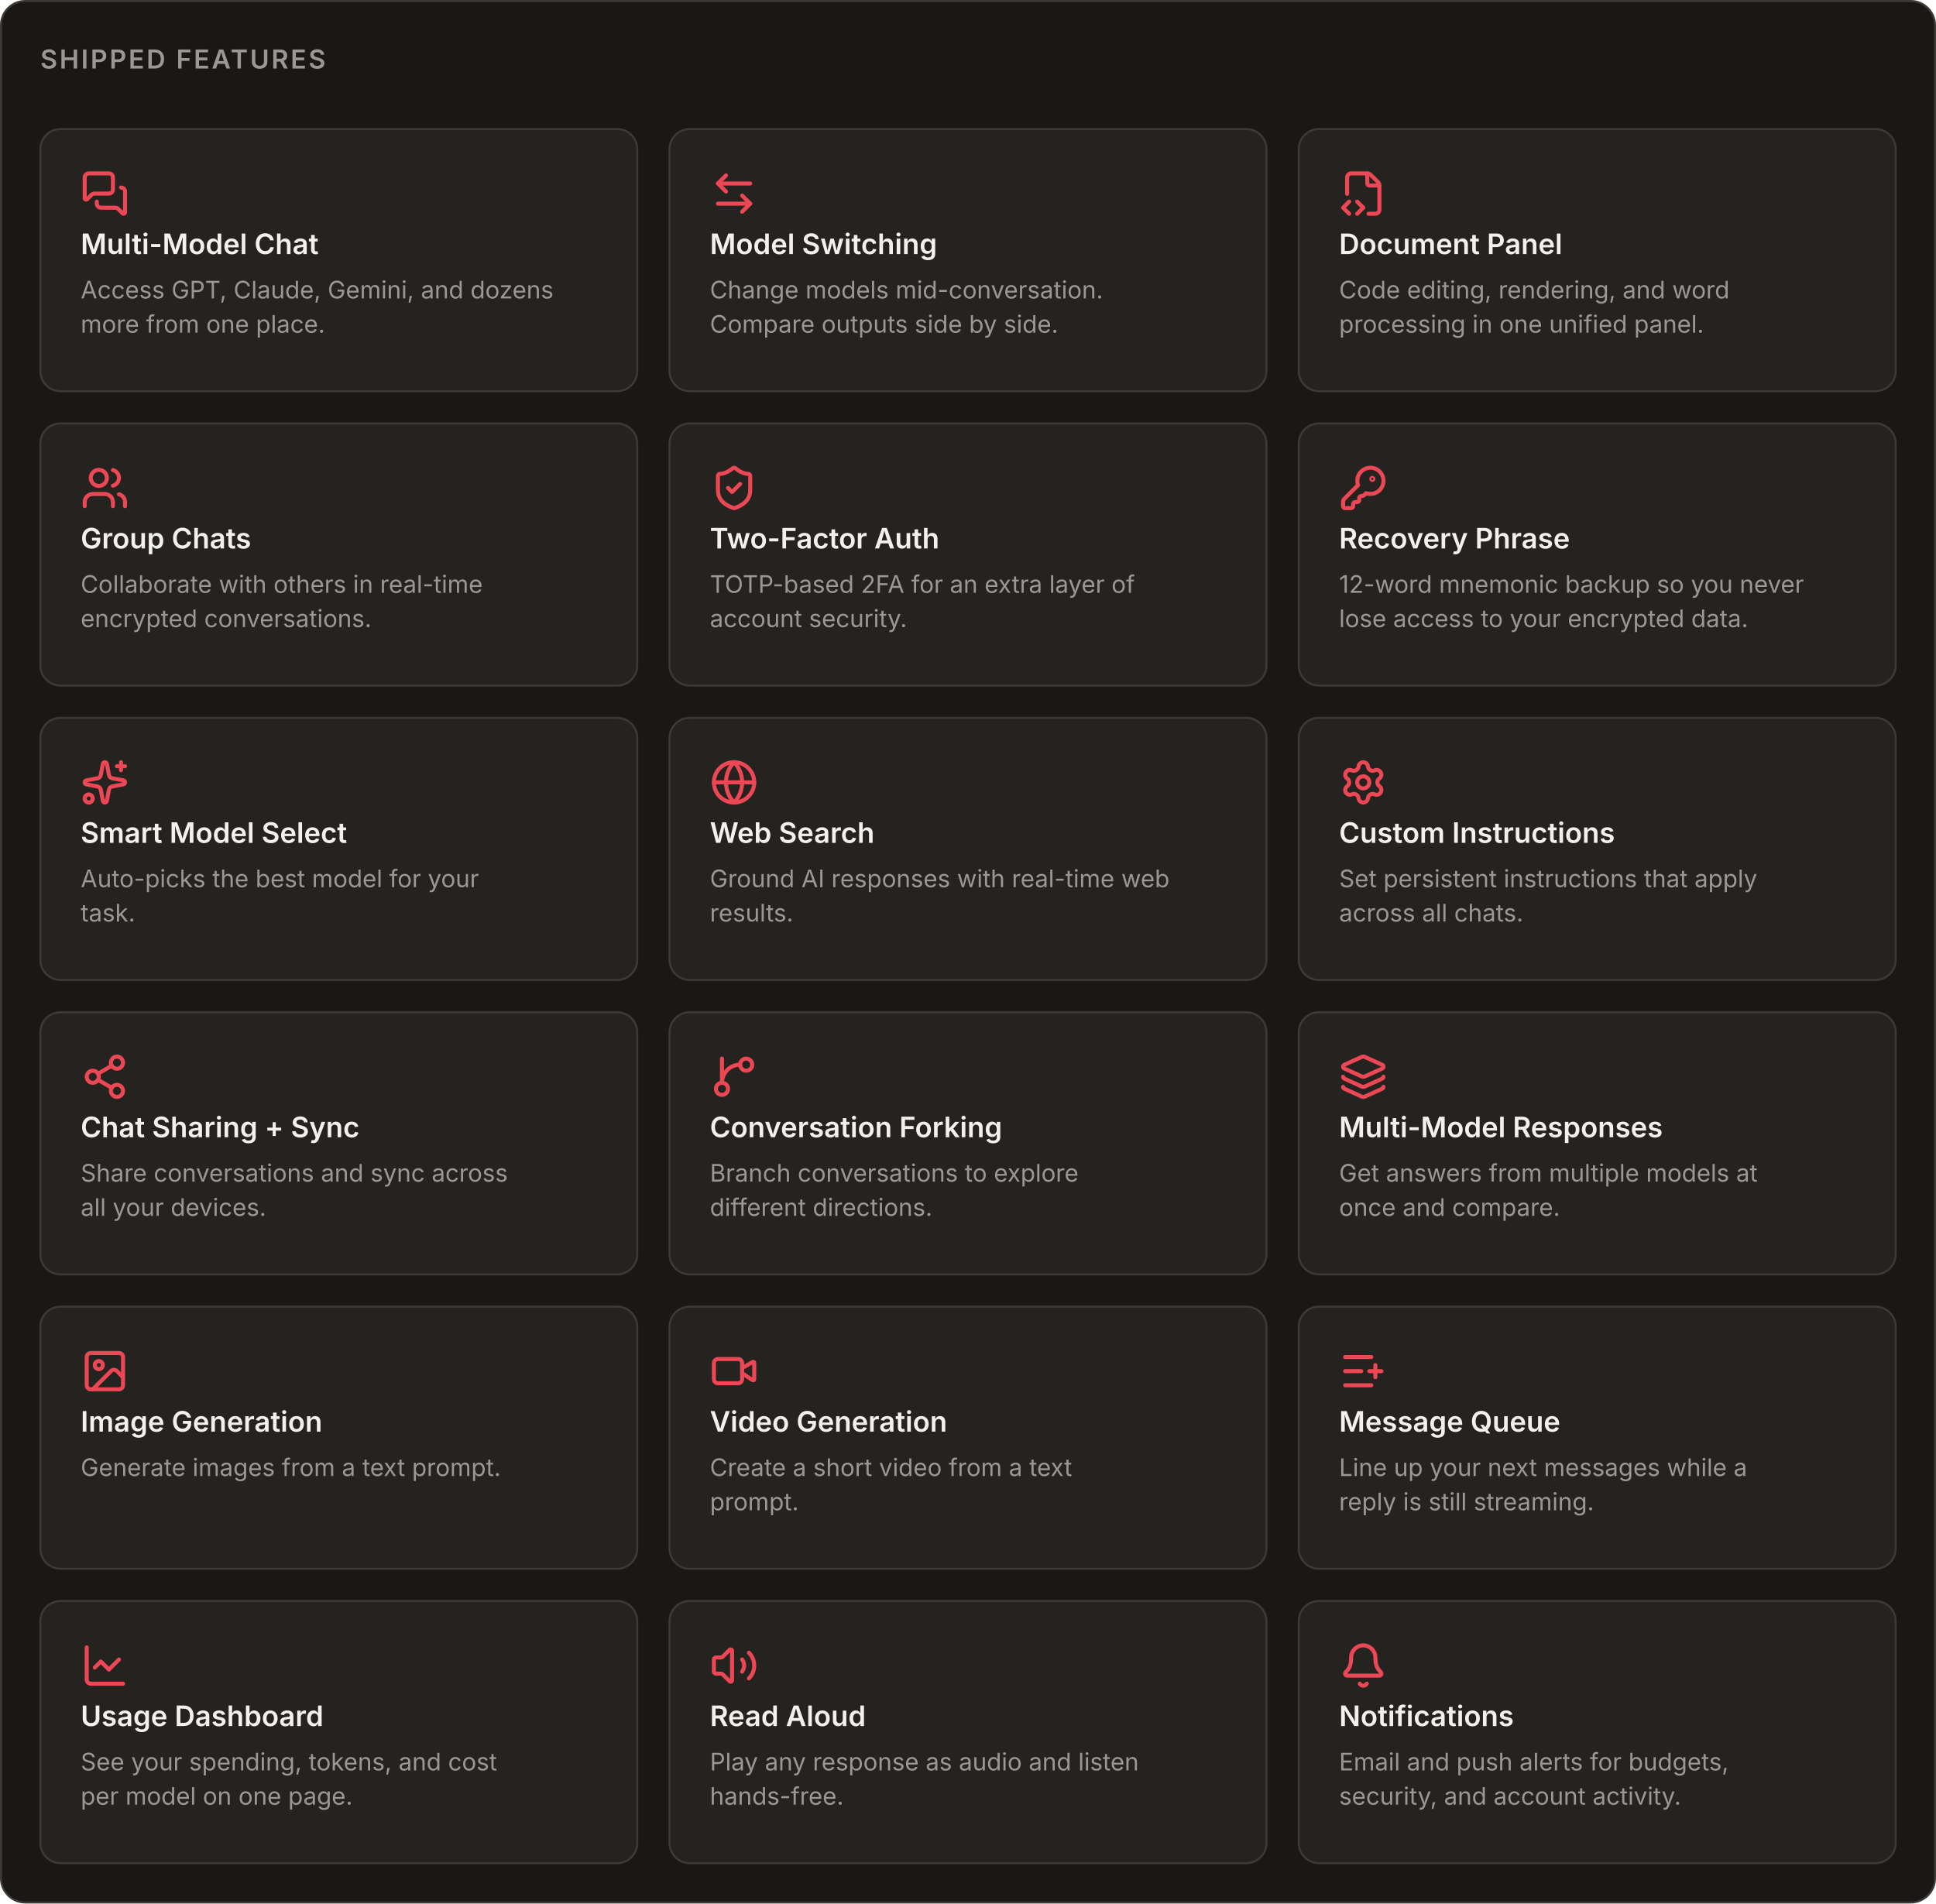
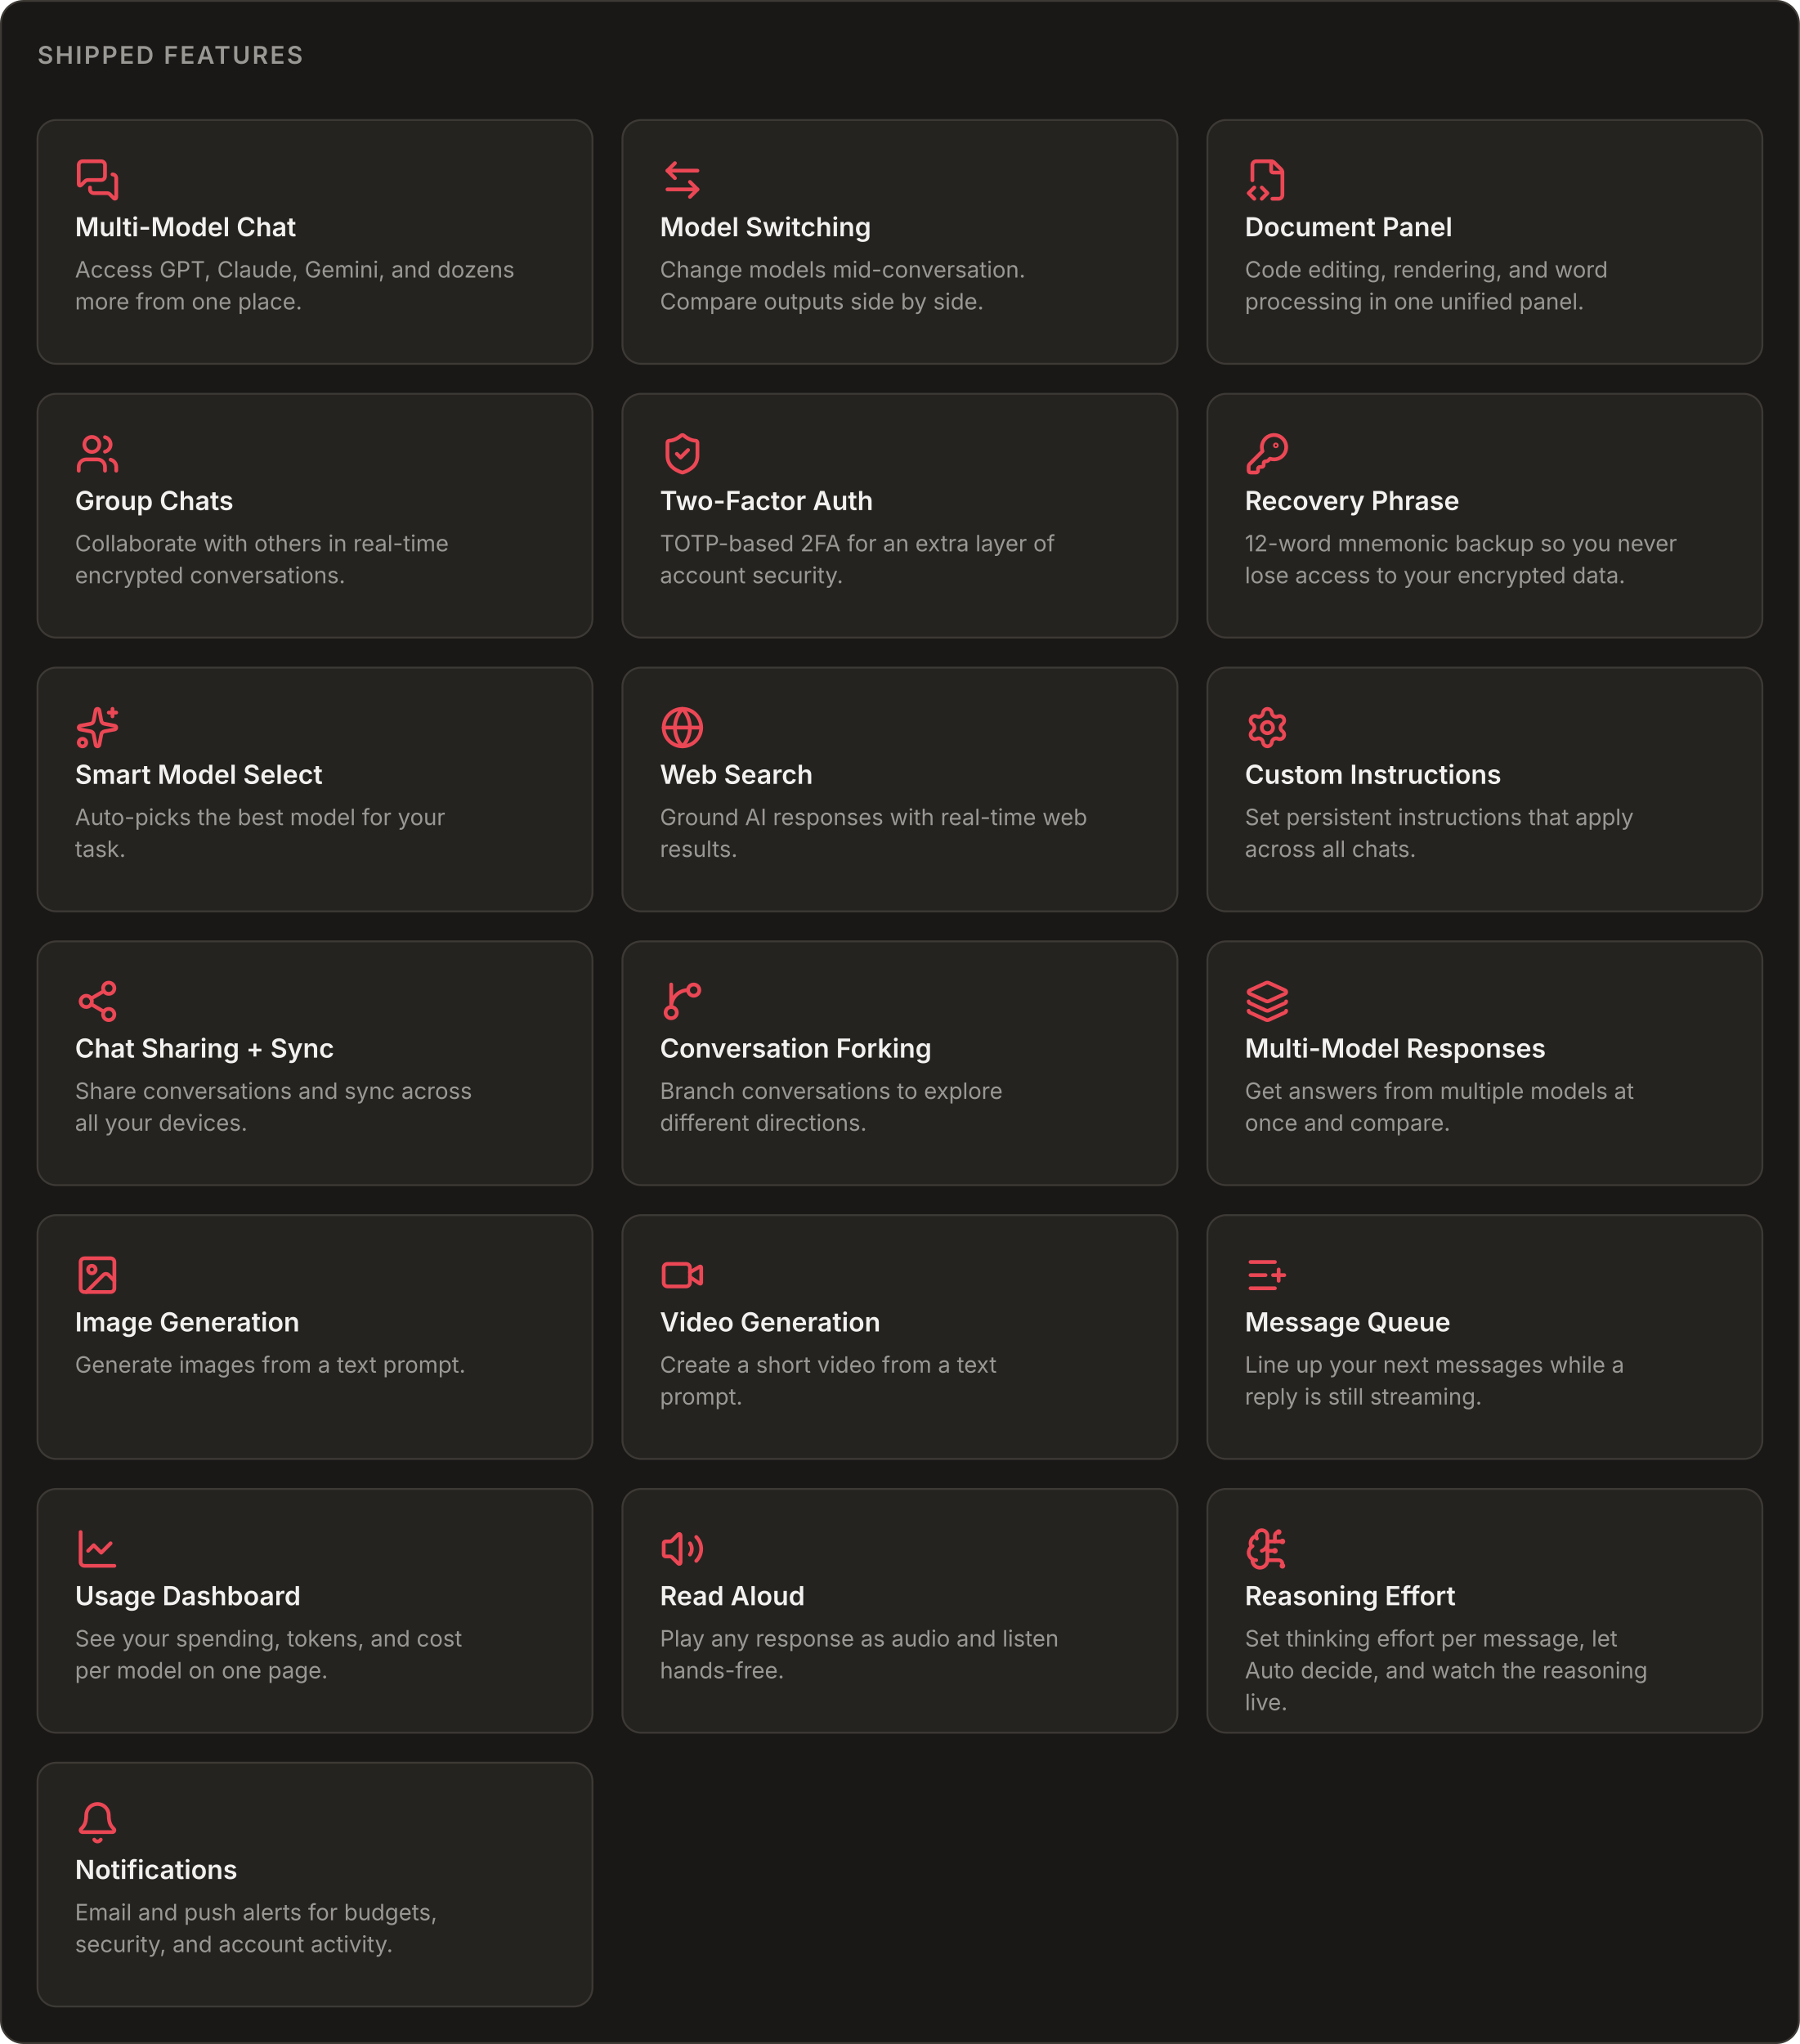
- <svg xmlns="http://www.w3.org/2000/svg" viewBox="0 0 960 944" width="100%">
-   <rect x="0.5" y="0.5" width="959" height="943" rx="12" fill="#1a1816" stroke="#3d3a36" />
+ <svg xmlns="http://www.w3.org/2000/svg" viewBox="0 0 960 1090" width="100%">
+   <rect x="0.5" y="0.5" width="959" height="1089" rx="12" fill="#1a1816" stroke="#3d3a36" />
  <text x="20" y="34" font-family="-apple-system, BlinkMacSystemFont, &quot;Segoe UI&quot;, system-ui, sans-serif" font-size="13" font-weight="600" fill="#9a9894" letter-spacing="0.08em">SHIPPED FEATURES</text>
  <g>
    <rect x="20" y="64" width="296" height="130" rx="10" fill="#252320" stroke="#3d3a36" stroke-width="1" />
    <svg x="40" y="84" width="24" height="24" viewBox="0 0 24 24" fill="none" stroke="#ec4755" stroke-width="2" stroke-linecap="round" stroke-linejoin="round">
      <path d="M16 10a2 2 0 0 1-2 2H6.828a2 2 0 0 0-1.414.586l-2.202 2.202A.71.71 0 0 1 2 14.286V4a2 2 0 0 1 2-2h10a2 2 0 0 1 2 2z" />
      <path d="M20 9a2 2 0 0 1 2 2v10.286a.71.71 0 0 1-1.212.502l-2.202-2.202A2 2 0 0 0 17.172 19H10a2 2 0 0 1-2-2v-1" />
    </svg>
    <text x="40" y="126" font-family="-apple-system, BlinkMacSystemFont, &quot;Segoe UI&quot;, system-ui, sans-serif" font-size="14" font-weight="600" fill="#f2f1ef">Multi-Model Chat</text>
    <text x="40" y="148" font-family="-apple-system, BlinkMacSystemFont, &quot;Segoe UI&quot;, system-ui, sans-serif" font-size="12" fill="#9a9894">Access GPT, Claude, Gemini, and dozens</text>
    <text x="40" y="165" font-family="-apple-system, BlinkMacSystemFont, &quot;Segoe UI&quot;, system-ui, sans-serif" font-size="12" fill="#9a9894">more from one place.</text>
  </g>
  <g>
    <rect x="332" y="64" width="296" height="130" rx="10" fill="#252320" stroke="#3d3a36" stroke-width="1" />
    <svg x="352" y="84" width="24" height="24" viewBox="0 0 24 24" fill="none" stroke="#ec4755" stroke-width="2" stroke-linecap="round" stroke-linejoin="round">
      <path d="M8 3 4 7l4 4" />
      <path d="M4 7h16" />
      <path d="m16 21 4-4-4-4" />
      <path d="M20 17H4" />
    </svg>
    <text x="352" y="126" font-family="-apple-system, BlinkMacSystemFont, &quot;Segoe UI&quot;, system-ui, sans-serif" font-size="14" font-weight="600" fill="#f2f1ef">Model Switching</text>
    <text x="352" y="148" font-family="-apple-system, BlinkMacSystemFont, &quot;Segoe UI&quot;, system-ui, sans-serif" font-size="12" fill="#9a9894">Change models mid-conversation.</text>
    <text x="352" y="165" font-family="-apple-system, BlinkMacSystemFont, &quot;Segoe UI&quot;, system-ui, sans-serif" font-size="12" fill="#9a9894">Compare outputs side by side.</text>
  </g>
  <g>
    <rect x="644" y="64" width="296" height="130" rx="10" fill="#252320" stroke="#3d3a36" stroke-width="1" />
    <svg x="664" y="84" width="24" height="24" viewBox="0 0 24 24" fill="none" stroke="#ec4755" stroke-width="2" stroke-linecap="round" stroke-linejoin="round">
      <path d="M4 12.15V4a2 2 0 0 1 2-2h8a2.4 2.4 0 0 1 1.706.706l3.588 3.588A2.4 2.4 0 0 1 20 8v12a2 2 0 0 1-2 2h-3.35" />
      <path d="M14 2v5a1 1 0 0 0 1 1h5" />
      <path d="m5 16-3 3 3 3" />
      <path d="m9 22 3-3-3-3" />
    </svg>
    <text x="664" y="126" font-family="-apple-system, BlinkMacSystemFont, &quot;Segoe UI&quot;, system-ui, sans-serif" font-size="14" font-weight="600" fill="#f2f1ef">Document Panel</text>
    <text x="664" y="148" font-family="-apple-system, BlinkMacSystemFont, &quot;Segoe UI&quot;, system-ui, sans-serif" font-size="12" fill="#9a9894">Code editing, rendering, and word</text>
    <text x="664" y="165" font-family="-apple-system, BlinkMacSystemFont, &quot;Segoe UI&quot;, system-ui, sans-serif" font-size="12" fill="#9a9894">processing in one unified panel.</text>
  </g>
  <g>
    <rect x="20" y="210" width="296" height="130" rx="10" fill="#252320" stroke="#3d3a36" stroke-width="1" />
    <svg x="40" y="230" width="24" height="24" viewBox="0 0 24 24" fill="none" stroke="#ec4755" stroke-width="2" stroke-linecap="round" stroke-linejoin="round">
      <path d="M16 21v-2a4 4 0 0 0-4-4H6a4 4 0 0 0-4 4v2" />
      <path d="M16 3.128a4 4 0 0 1 0 7.744" />
      <path d="M22 21v-2a4 4 0 0 0-3-3.87" />
      <circle cx="9" cy="7" r="4" />
    </svg>
    <text x="40" y="272" font-family="-apple-system, BlinkMacSystemFont, &quot;Segoe UI&quot;, system-ui, sans-serif" font-size="14" font-weight="600" fill="#f2f1ef">Group Chats</text>
    <text x="40" y="294" font-family="-apple-system, BlinkMacSystemFont, &quot;Segoe UI&quot;, system-ui, sans-serif" font-size="12" fill="#9a9894">Collaborate with others in real-time</text>
    <text x="40" y="311" font-family="-apple-system, BlinkMacSystemFont, &quot;Segoe UI&quot;, system-ui, sans-serif" font-size="12" fill="#9a9894">encrypted conversations.</text>
  </g>
  <g>
    <rect x="332" y="210" width="296" height="130" rx="10" fill="#252320" stroke="#3d3a36" stroke-width="1" />
    <svg x="352" y="230" width="24" height="24" viewBox="0 0 24 24" fill="none" stroke="#ec4755" stroke-width="2" stroke-linecap="round" stroke-linejoin="round">
      <path d="M20 13c0 5-3.5 7.5-7.66 8.95a1 1 0 0 1-.67-.01C7.5 20.5 4 18 4 13V6a1 1 0 0 1 1-1c2 0 4.5-1.2 6.24-2.72a1.17 1.17 0 0 1 1.52 0C14.51 3.81 17 5 19 5a1 1 0 0 1 1 1z" />
      <path d="m9 12 2 2 4-4" />
    </svg>
    <text x="352" y="272" font-family="-apple-system, BlinkMacSystemFont, &quot;Segoe UI&quot;, system-ui, sans-serif" font-size="14" font-weight="600" fill="#f2f1ef">Two-Factor Auth</text>
    <text x="352" y="294" font-family="-apple-system, BlinkMacSystemFont, &quot;Segoe UI&quot;, system-ui, sans-serif" font-size="12" fill="#9a9894">TOTP-based 2FA for an extra layer of</text>
    <text x="352" y="311" font-family="-apple-system, BlinkMacSystemFont, &quot;Segoe UI&quot;, system-ui, sans-serif" font-size="12" fill="#9a9894">account security.</text>
  </g>
  <g>
    <rect x="644" y="210" width="296" height="130" rx="10" fill="#252320" stroke="#3d3a36" stroke-width="1" />
    <svg x="664" y="230" width="24" height="24" viewBox="0 0 24 24" fill="none" stroke="#ec4755" stroke-width="2" stroke-linecap="round" stroke-linejoin="round">
      <path d="M2.586 17.414A2 2 0 0 0 2 18.828V21a1 1 0 0 0 1 1h3a1 1 0 0 0 1-1v-1a1 1 0 0 1 1-1h1a1 1 0 0 0 1-1v-1a1 1 0 0 1 1-1h.172a2 2 0 0 0 1.414-.586l.814-.814a6.5 6.5 0 1 0-4-4z" />
      <circle cx="16.5" cy="7.5" r=".5" fill="currentColor" />
    </svg>
    <text x="664" y="272" font-family="-apple-system, BlinkMacSystemFont, &quot;Segoe UI&quot;, system-ui, sans-serif" font-size="14" font-weight="600" fill="#f2f1ef">Recovery Phrase</text>
    <text x="664" y="294" font-family="-apple-system, BlinkMacSystemFont, &quot;Segoe UI&quot;, system-ui, sans-serif" font-size="12" fill="#9a9894">12-word mnemonic backup so you never</text>
    <text x="664" y="311" font-family="-apple-system, BlinkMacSystemFont, &quot;Segoe UI&quot;, system-ui, sans-serif" font-size="12" fill="#9a9894">lose access to your encrypted data.</text>
  </g>
  <g>
    <rect x="20" y="356" width="296" height="130" rx="10" fill="#252320" stroke="#3d3a36" stroke-width="1" />
    <svg x="40" y="376" width="24" height="24" viewBox="0 0 24 24" fill="none" stroke="#ec4755" stroke-width="2" stroke-linecap="round" stroke-linejoin="round">
      <path d="M11.017 2.814a1 1 0 0 1 1.966 0l1.051 5.558a2 2 0 0 0 1.594 1.594l5.558 1.051a1 1 0 0 1 0 1.966l-5.558 1.051a2 2 0 0 0-1.594 1.594l-1.051 5.558a1 1 0 0 1-1.966 0l-1.051-5.558a2 2 0 0 0-1.594-1.594l-5.558-1.051a1 1 0 0 1 0-1.966l5.558-1.051a2 2 0 0 0 1.594-1.594z" />
      <path d="M20 2v4" />
      <path d="M22 4h-4" />
      <circle cx="4" cy="20" r="2" />
    </svg>
    <text x="40" y="418" font-family="-apple-system, BlinkMacSystemFont, &quot;Segoe UI&quot;, system-ui, sans-serif" font-size="14" font-weight="600" fill="#f2f1ef">Smart Model Select</text>
    <text x="40" y="440" font-family="-apple-system, BlinkMacSystemFont, &quot;Segoe UI&quot;, system-ui, sans-serif" font-size="12" fill="#9a9894">Auto-picks the best model for your</text>
    <text x="40" y="457" font-family="-apple-system, BlinkMacSystemFont, &quot;Segoe UI&quot;, system-ui, sans-serif" font-size="12" fill="#9a9894">task.</text>
  </g>
  <g>
    <rect x="332" y="356" width="296" height="130" rx="10" fill="#252320" stroke="#3d3a36" stroke-width="1" />
    <svg x="352" y="376" width="24" height="24" viewBox="0 0 24 24" fill="none" stroke="#ec4755" stroke-width="2" stroke-linecap="round" stroke-linejoin="round">
      <circle cx="12" cy="12" r="10" />
      <path d="M12 2a14.5 14.5 0 0 0 0 20 14.5 14.5 0 0 0 0-20" />
      <path d="M2 12h20" />
    </svg>
    <text x="352" y="418" font-family="-apple-system, BlinkMacSystemFont, &quot;Segoe UI&quot;, system-ui, sans-serif" font-size="14" font-weight="600" fill="#f2f1ef">Web Search</text>
    <text x="352" y="440" font-family="-apple-system, BlinkMacSystemFont, &quot;Segoe UI&quot;, system-ui, sans-serif" font-size="12" fill="#9a9894">Ground AI responses with real-time web</text>
    <text x="352" y="457" font-family="-apple-system, BlinkMacSystemFont, &quot;Segoe UI&quot;, system-ui, sans-serif" font-size="12" fill="#9a9894">results.</text>
  </g>
  <g>
    <rect x="644" y="356" width="296" height="130" rx="10" fill="#252320" stroke="#3d3a36" stroke-width="1" />
    <svg x="664" y="376" width="24" height="24" viewBox="0 0 24 24" fill="none" stroke="#ec4755" stroke-width="2" stroke-linecap="round" stroke-linejoin="round">
      <path d="M9.671 4.136a2.34 2.34 0 0 1 4.659 0 2.34 2.34 0 0 0 3.319 1.915 2.34 2.34 0 0 1 2.33 4.033 2.34 2.34 0 0 0 0 3.831 2.34 2.34 0 0 1-2.33 4.033 2.34 2.34 0 0 0-3.319 1.915 2.34 2.34 0 0 1-4.659 0 2.34 2.34 0 0 0-3.32-1.915 2.34 2.34 0 0 1-2.33-4.033 2.34 2.34 0 0 0 0-3.831A2.34 2.34 0 0 1 6.35 6.051a2.34 2.34 0 0 0 3.319-1.915" />
      <circle cx="12" cy="12" r="3" />
    </svg>
    <text x="664" y="418" font-family="-apple-system, BlinkMacSystemFont, &quot;Segoe UI&quot;, system-ui, sans-serif" font-size="14" font-weight="600" fill="#f2f1ef">Custom Instructions</text>
    <text x="664" y="440" font-family="-apple-system, BlinkMacSystemFont, &quot;Segoe UI&quot;, system-ui, sans-serif" font-size="12" fill="#9a9894">Set persistent instructions that apply</text>
    <text x="664" y="457" font-family="-apple-system, BlinkMacSystemFont, &quot;Segoe UI&quot;, system-ui, sans-serif" font-size="12" fill="#9a9894">across all chats.</text>
  </g>
  <g>
    <rect x="20" y="502" width="296" height="130" rx="10" fill="#252320" stroke="#3d3a36" stroke-width="1" />
    <svg x="40" y="522" width="24" height="24" viewBox="0 0 24 24" fill="none" stroke="#ec4755" stroke-width="2" stroke-linecap="round" stroke-linejoin="round">
      <circle cx="18" cy="5" r="3" />
      <circle cx="6" cy="12" r="3" />
      <circle cx="18" cy="19" r="3" />
      <line x1="8.59" x2="15.42" y1="13.51" y2="17.49" />
      <line x1="15.41" x2="8.59" y1="6.51" y2="10.49" />
    </svg>
    <text x="40" y="564" font-family="-apple-system, BlinkMacSystemFont, &quot;Segoe UI&quot;, system-ui, sans-serif" font-size="14" font-weight="600" fill="#f2f1ef">Chat Sharing + Sync</text>
    <text x="40" y="586" font-family="-apple-system, BlinkMacSystemFont, &quot;Segoe UI&quot;, system-ui, sans-serif" font-size="12" fill="#9a9894">Share conversations and sync across</text>
    <text x="40" y="603" font-family="-apple-system, BlinkMacSystemFont, &quot;Segoe UI&quot;, system-ui, sans-serif" font-size="12" fill="#9a9894">all your devices.</text>
  </g>
  <g>
    <rect x="332" y="502" width="296" height="130" rx="10" fill="#252320" stroke="#3d3a36" stroke-width="1" />
    <svg x="352" y="522" width="24" height="24" viewBox="0 0 24 24" fill="none" stroke="#ec4755" stroke-width="2" stroke-linecap="round" stroke-linejoin="round">
      <path d="M15 6a9 9 0 0 0-9 9V3" />
      <circle cx="18" cy="6" r="3" />
      <circle cx="6" cy="18" r="3" />
    </svg>
    <text x="352" y="564" font-family="-apple-system, BlinkMacSystemFont, &quot;Segoe UI&quot;, system-ui, sans-serif" font-size="14" font-weight="600" fill="#f2f1ef">Conversation Forking</text>
    <text x="352" y="586" font-family="-apple-system, BlinkMacSystemFont, &quot;Segoe UI&quot;, system-ui, sans-serif" font-size="12" fill="#9a9894">Branch conversations to explore</text>
    <text x="352" y="603" font-family="-apple-system, BlinkMacSystemFont, &quot;Segoe UI&quot;, system-ui, sans-serif" font-size="12" fill="#9a9894">different directions.</text>
  </g>
  <g>
    <rect x="644" y="502" width="296" height="130" rx="10" fill="#252320" stroke="#3d3a36" stroke-width="1" />
    <svg x="664" y="522" width="24" height="24" viewBox="0 0 24 24" fill="none" stroke="#ec4755" stroke-width="2" stroke-linecap="round" stroke-linejoin="round">
      <path d="M12.83 2.18a2 2 0 0 0-1.66 0L2.6 6.08a1 1 0 0 0 0 1.83l8.58 3.91a2 2 0 0 0 1.66 0l8.58-3.9a1 1 0 0 0 0-1.83z" />
      <path d="M2 12a1 1 0 0 0 .58.91l8.6 3.91a2 2 0 0 0 1.65 0l8.58-3.9A1 1 0 0 0 22 12" />
      <path d="M2 17a1 1 0 0 0 .58.91l8.6 3.91a2 2 0 0 0 1.65 0l8.58-3.9A1 1 0 0 0 22 17" />
    </svg>
    <text x="664" y="564" font-family="-apple-system, BlinkMacSystemFont, &quot;Segoe UI&quot;, system-ui, sans-serif" font-size="14" font-weight="600" fill="#f2f1ef">Multi-Model Responses</text>
    <text x="664" y="586" font-family="-apple-system, BlinkMacSystemFont, &quot;Segoe UI&quot;, system-ui, sans-serif" font-size="12" fill="#9a9894">Get answers from multiple models at</text>
    <text x="664" y="603" font-family="-apple-system, BlinkMacSystemFont, &quot;Segoe UI&quot;, system-ui, sans-serif" font-size="12" fill="#9a9894">once and compare.</text>
  </g>
  <g>
    <rect x="20" y="648" width="296" height="130" rx="10" fill="#252320" stroke="#3d3a36" stroke-width="1" />
    <svg x="40" y="668" width="24" height="24" viewBox="0 0 24 24" fill="none" stroke="#ec4755" stroke-width="2" stroke-linecap="round" stroke-linejoin="round">
      <rect width="18" height="18" x="3" y="3" rx="2" ry="2" />
      <circle cx="9" cy="9" r="2" />
      <path d="m21 15-3.086-3.086a2 2 0 0 0-2.828 0L6 21" />
    </svg>
    <text x="40" y="710" font-family="-apple-system, BlinkMacSystemFont, &quot;Segoe UI&quot;, system-ui, sans-serif" font-size="14" font-weight="600" fill="#f2f1ef">Image Generation</text>
    <text x="40" y="732" font-family="-apple-system, BlinkMacSystemFont, &quot;Segoe UI&quot;, system-ui, sans-serif" font-size="12" fill="#9a9894">Generate images from a text prompt.</text>
  </g>
  <g>
    <rect x="332" y="648" width="296" height="130" rx="10" fill="#252320" stroke="#3d3a36" stroke-width="1" />
    <svg x="352" y="668" width="24" height="24" viewBox="0 0 24 24" fill="none" stroke="#ec4755" stroke-width="2" stroke-linecap="round" stroke-linejoin="round">
      <path d="m16 13 5.223 3.482a.5.5 0 0 0 .777-.416V7.87a.5.5 0 0 0-.752-.432L16 10.5" />
      <rect x="2" y="6" width="14" height="12" rx="2" />
    </svg>
    <text x="352" y="710" font-family="-apple-system, BlinkMacSystemFont, &quot;Segoe UI&quot;, system-ui, sans-serif" font-size="14" font-weight="600" fill="#f2f1ef">Video Generation</text>
    <text x="352" y="732" font-family="-apple-system, BlinkMacSystemFont, &quot;Segoe UI&quot;, system-ui, sans-serif" font-size="12" fill="#9a9894">Create a short video from a text</text>
    <text x="352" y="749" font-family="-apple-system, BlinkMacSystemFont, &quot;Segoe UI&quot;, system-ui, sans-serif" font-size="12" fill="#9a9894">prompt.</text>
  </g>
  <g>
    <rect x="644" y="648" width="296" height="130" rx="10" fill="#252320" stroke="#3d3a36" stroke-width="1" />
    <svg x="664" y="668" width="24" height="24" viewBox="0 0 24 24" fill="none" stroke="#ec4755" stroke-width="2" stroke-linecap="round" stroke-linejoin="round">
      <path d="M16 5H3" />
      <path d="M11 12H3" />
      <path d="M16 19H3" />
      <path d="M18 9v6" />
      <path d="M21 12h-6" />
    </svg>
    <text x="664" y="710" font-family="-apple-system, BlinkMacSystemFont, &quot;Segoe UI&quot;, system-ui, sans-serif" font-size="14" font-weight="600" fill="#f2f1ef">Message Queue</text>
    <text x="664" y="732" font-family="-apple-system, BlinkMacSystemFont, &quot;Segoe UI&quot;, system-ui, sans-serif" font-size="12" fill="#9a9894">Line up your next messages while a</text>
    <text x="664" y="749" font-family="-apple-system, BlinkMacSystemFont, &quot;Segoe UI&quot;, system-ui, sans-serif" font-size="12" fill="#9a9894">reply is still streaming.</text>
  </g>
  <g>
    <rect x="20" y="794" width="296" height="130" rx="10" fill="#252320" stroke="#3d3a36" stroke-width="1" />
    <svg x="40" y="814" width="24" height="24" viewBox="0 0 24 24" fill="none" stroke="#ec4755" stroke-width="2" stroke-linecap="round" stroke-linejoin="round">
      <path d="M3 3v16a2 2 0 0 0 2 2h16" />
      <path d="m19 9-5 5-4-4-3 3" />
    </svg>
    <text x="40" y="856" font-family="-apple-system, BlinkMacSystemFont, &quot;Segoe UI&quot;, system-ui, sans-serif" font-size="14" font-weight="600" fill="#f2f1ef">Usage Dashboard</text>
    <text x="40" y="878" font-family="-apple-system, BlinkMacSystemFont, &quot;Segoe UI&quot;, system-ui, sans-serif" font-size="12" fill="#9a9894">See your spending, tokens, and cost</text>
    <text x="40" y="895" font-family="-apple-system, BlinkMacSystemFont, &quot;Segoe UI&quot;, system-ui, sans-serif" font-size="12" fill="#9a9894">per model on one page.</text>
  </g>
  <g>
    <rect x="332" y="794" width="296" height="130" rx="10" fill="#252320" stroke="#3d3a36" stroke-width="1" />
    <svg x="352" y="814" width="24" height="24" viewBox="0 0 24 24" fill="none" stroke="#ec4755" stroke-width="2" stroke-linecap="round" stroke-linejoin="round">
      <path d="M11 4.702a.705.705 0 0 0-1.203-.498L6.413 7.587A1.4 1.4 0 0 1 5.416 8H3a1 1 0 0 0-1 1v6a1 1 0 0 0 1 1h2.416a1.4 1.4 0 0 1 .997.413l3.383 3.384A.705.705 0 0 0 11 19.298z" />
      <path d="M16 9a5 5 0 0 1 0 6" />
      <path d="M19.364 18.364a9 9 0 0 0 0-12.728" />
    </svg>
    <text x="352" y="856" font-family="-apple-system, BlinkMacSystemFont, &quot;Segoe UI&quot;, system-ui, sans-serif" font-size="14" font-weight="600" fill="#f2f1ef">Read Aloud</text>
    <text x="352" y="878" font-family="-apple-system, BlinkMacSystemFont, &quot;Segoe UI&quot;, system-ui, sans-serif" font-size="12" fill="#9a9894">Play any response as audio and listen</text>
    <text x="352" y="895" font-family="-apple-system, BlinkMacSystemFont, &quot;Segoe UI&quot;, system-ui, sans-serif" font-size="12" fill="#9a9894">hands-free.</text>
  </g>
  <g>
    <rect x="644" y="794" width="296" height="130" rx="10" fill="#252320" stroke="#3d3a36" stroke-width="1" />
    <svg x="664" y="814" width="24" height="24" viewBox="0 0 24 24" fill="none" stroke="#ec4755" stroke-width="2" stroke-linecap="round" stroke-linejoin="round">
+       <path d="M12 5a3 3 0 1 0-5.997.125 4 4 0 0 0-2.526 5.77 4 4 0 0 0 .556 6.588A4 4 0 1 0 12 18Z" />
+       <path d="M9 13a4.5 4.5 0 0 0 3-4" />
+       <path d="M6.003 5.125A3 3 0 0 0 6.401 6.5" />
+       <path d="M3.477 10.896a4 4 0 0 1 .585-.396" />
+       <path d="M6 18a4 4 0 0 1-1.967-.516" />
+       <path d="M12 13h4" />
+       <path d="M12 18h6a2 2 0 0 1 2 2v1" />
+       <path d="M12 8h8" />
+       <path d="M16 8V5a2 2 0 0 1 2-2" />
+       <circle cx="16" cy="13" r=".5" />
+       <circle cx="18" cy="3" r=".5" />
+       <circle cx="20" cy="21" r=".5" />
+       <circle cx="20" cy="8" r=".5" />
+     </svg>
+     <text x="664" y="856" font-family="-apple-system, BlinkMacSystemFont, &quot;Segoe UI&quot;, system-ui, sans-serif" font-size="14" font-weight="600" fill="#f2f1ef">Reasoning Effort</text>
+     <text x="664" y="878" font-family="-apple-system, BlinkMacSystemFont, &quot;Segoe UI&quot;, system-ui, sans-serif" font-size="12" fill="#9a9894">Set thinking effort per message, let</text>
+     <text x="664" y="895" font-family="-apple-system, BlinkMacSystemFont, &quot;Segoe UI&quot;, system-ui, sans-serif" font-size="12" fill="#9a9894">Auto decide, and watch the reasoning</text>
+     <text x="664" y="912" font-family="-apple-system, BlinkMacSystemFont, &quot;Segoe UI&quot;, system-ui, sans-serif" font-size="12" fill="#9a9894">live.</text>
+   </g>
+   <g>
+     <rect x="20" y="940" width="296" height="130" rx="10" fill="#252320" stroke="#3d3a36" stroke-width="1" />
+     <svg x="40" y="960" width="24" height="24" viewBox="0 0 24 24" fill="none" stroke="#ec4755" stroke-width="2" stroke-linecap="round" stroke-linejoin="round">
      <path d="M10.268 21a2 2 0 0 0 3.464 0" />
      <path d="M3.262 15.326A1 1 0 0 0 4 17h16a1 1 0 0 0 .74-1.673C19.41 13.956 18 12.499 18 8A6 6 0 0 0 6 8c0 4.499-1.411 5.956-2.738 7.326" />
    </svg>
-     <text x="664" y="856" font-family="-apple-system, BlinkMacSystemFont, &quot;Segoe UI&quot;, system-ui, sans-serif" font-size="14" font-weight="600" fill="#f2f1ef">Notifications</text>
-     <text x="664" y="878" font-family="-apple-system, BlinkMacSystemFont, &quot;Segoe UI&quot;, system-ui, sans-serif" font-size="12" fill="#9a9894">Email and push alerts for budgets,</text>
-     <text x="664" y="895" font-family="-apple-system, BlinkMacSystemFont, &quot;Segoe UI&quot;, system-ui, sans-serif" font-size="12" fill="#9a9894">security, and account activity.</text>
+     <text x="40" y="1002" font-family="-apple-system, BlinkMacSystemFont, &quot;Segoe UI&quot;, system-ui, sans-serif" font-size="14" font-weight="600" fill="#f2f1ef">Notifications</text>
+     <text x="40" y="1024" font-family="-apple-system, BlinkMacSystemFont, &quot;Segoe UI&quot;, system-ui, sans-serif" font-size="12" fill="#9a9894">Email and push alerts for budgets,</text>
+     <text x="40" y="1041" font-family="-apple-system, BlinkMacSystemFont, &quot;Segoe UI&quot;, system-ui, sans-serif" font-size="12" fill="#9a9894">security, and account activity.</text>
  </g>
</svg>
